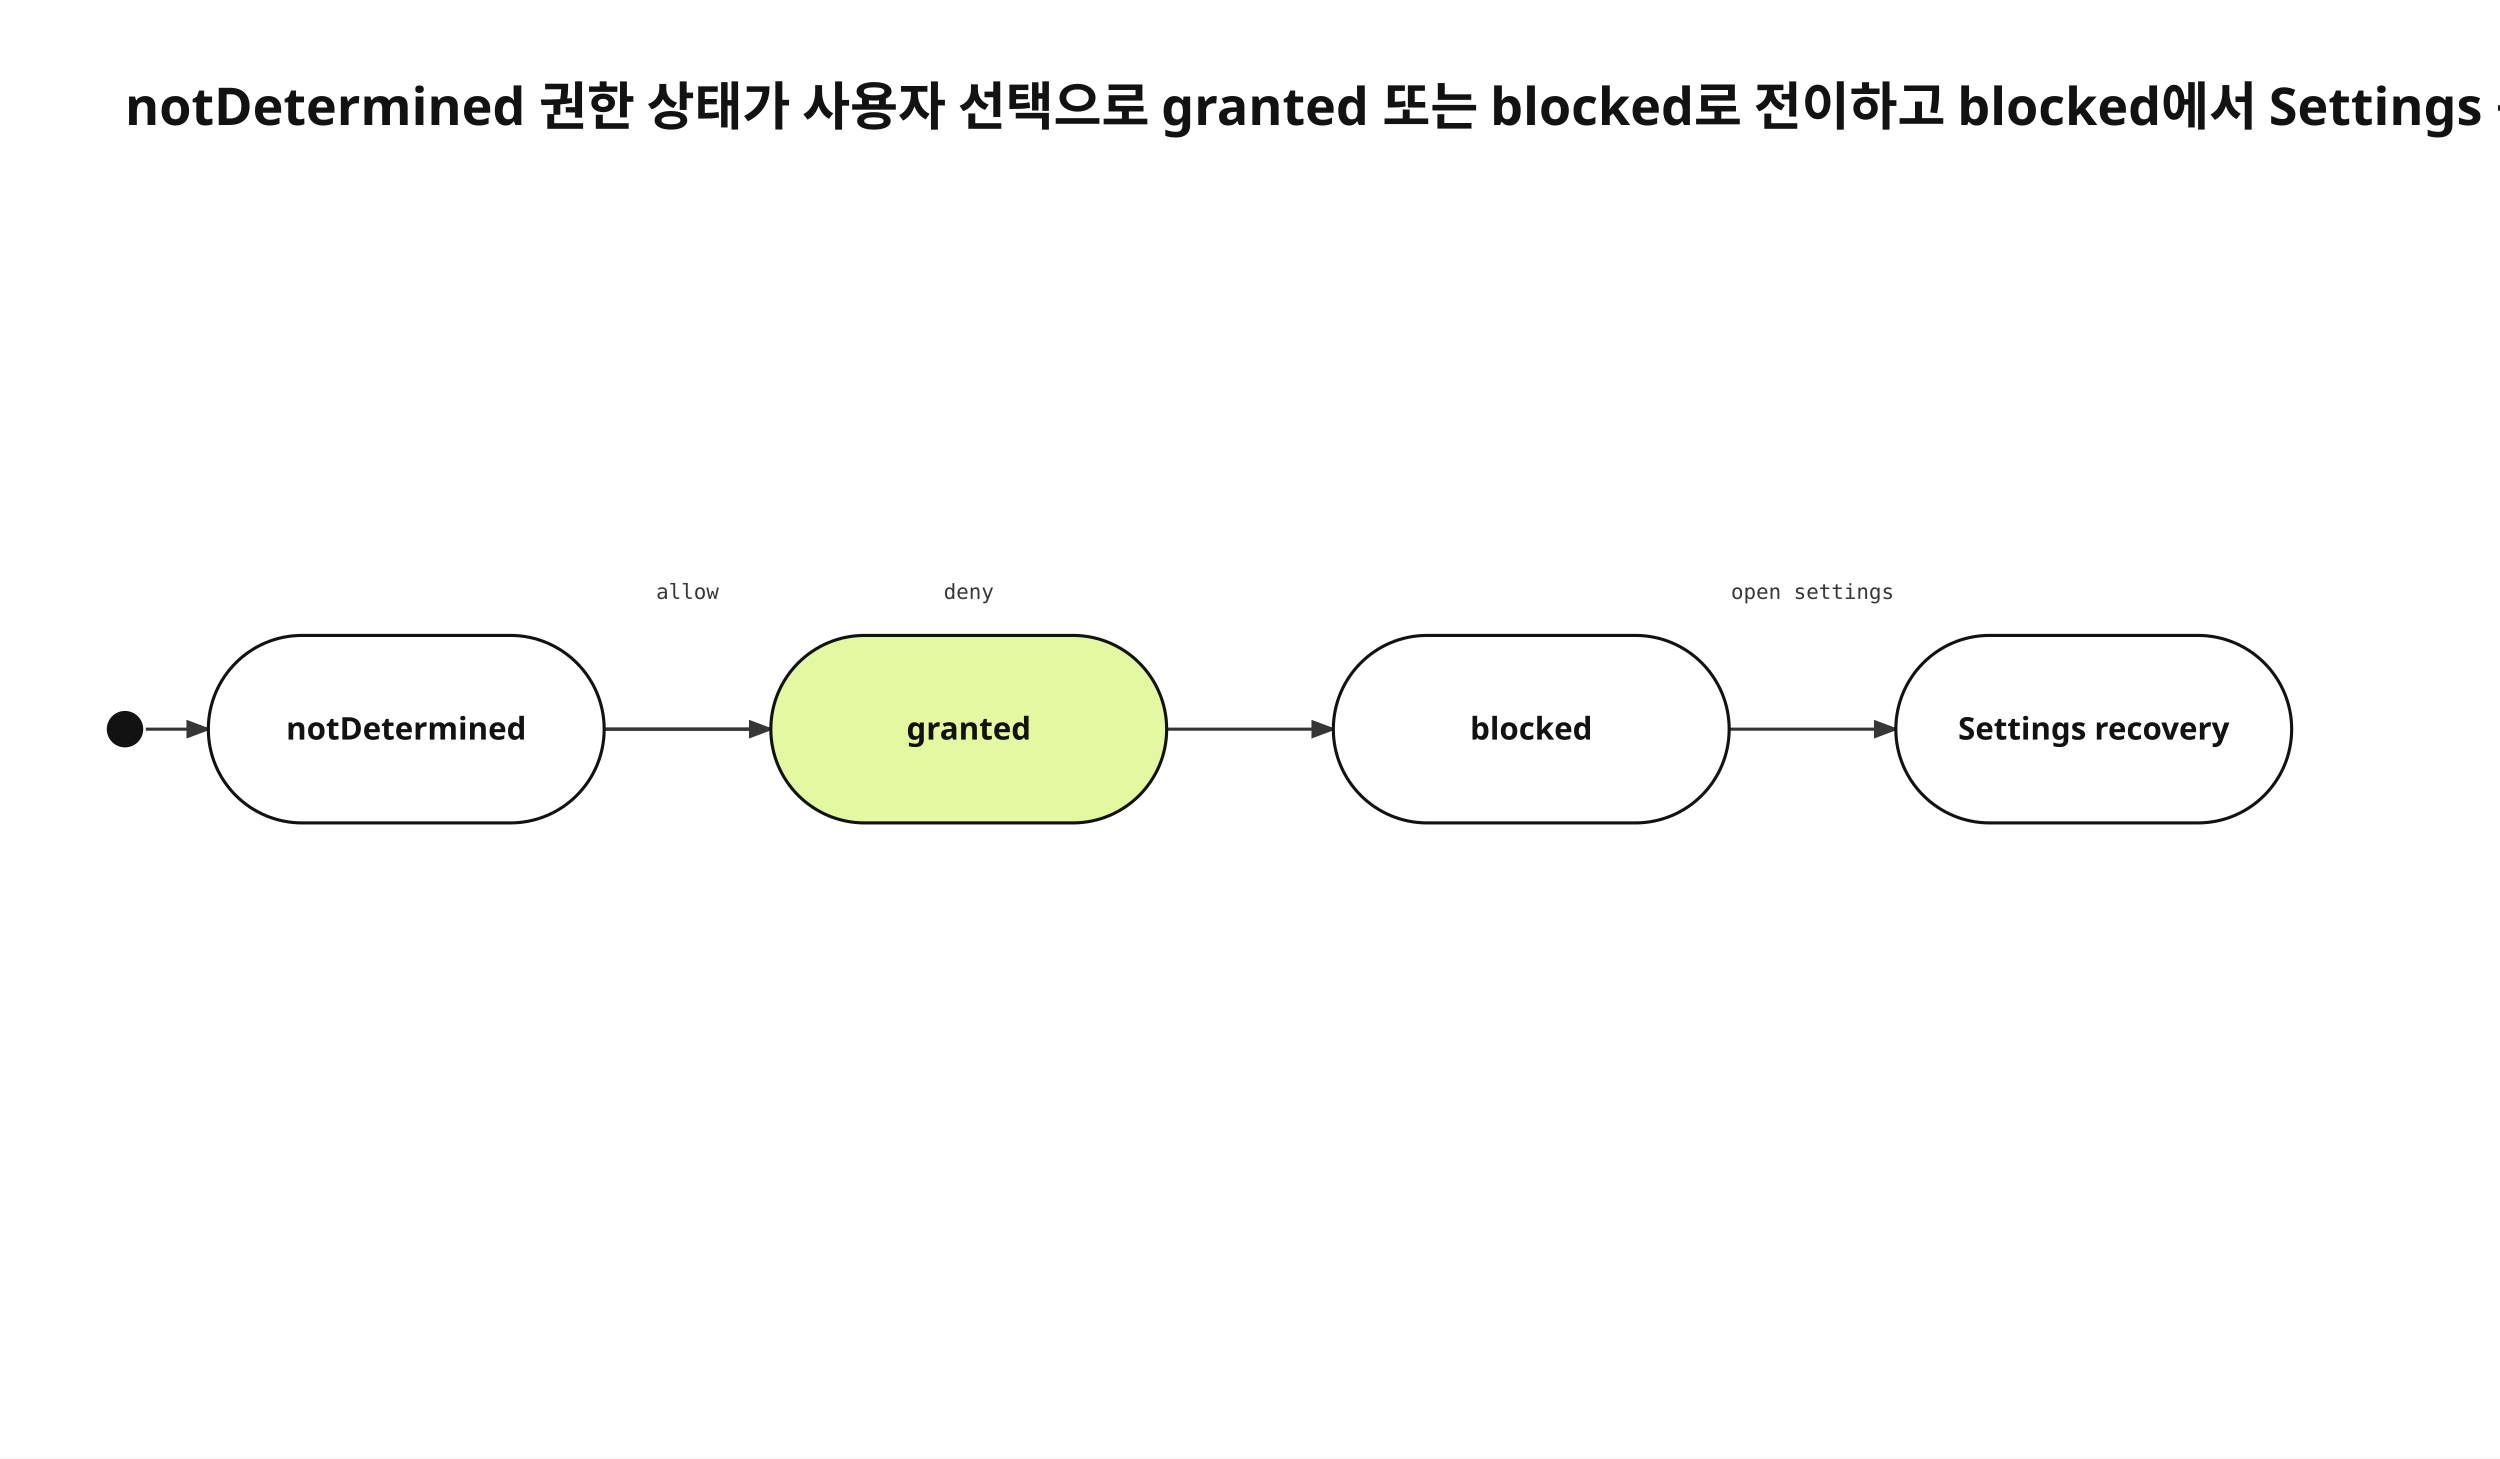
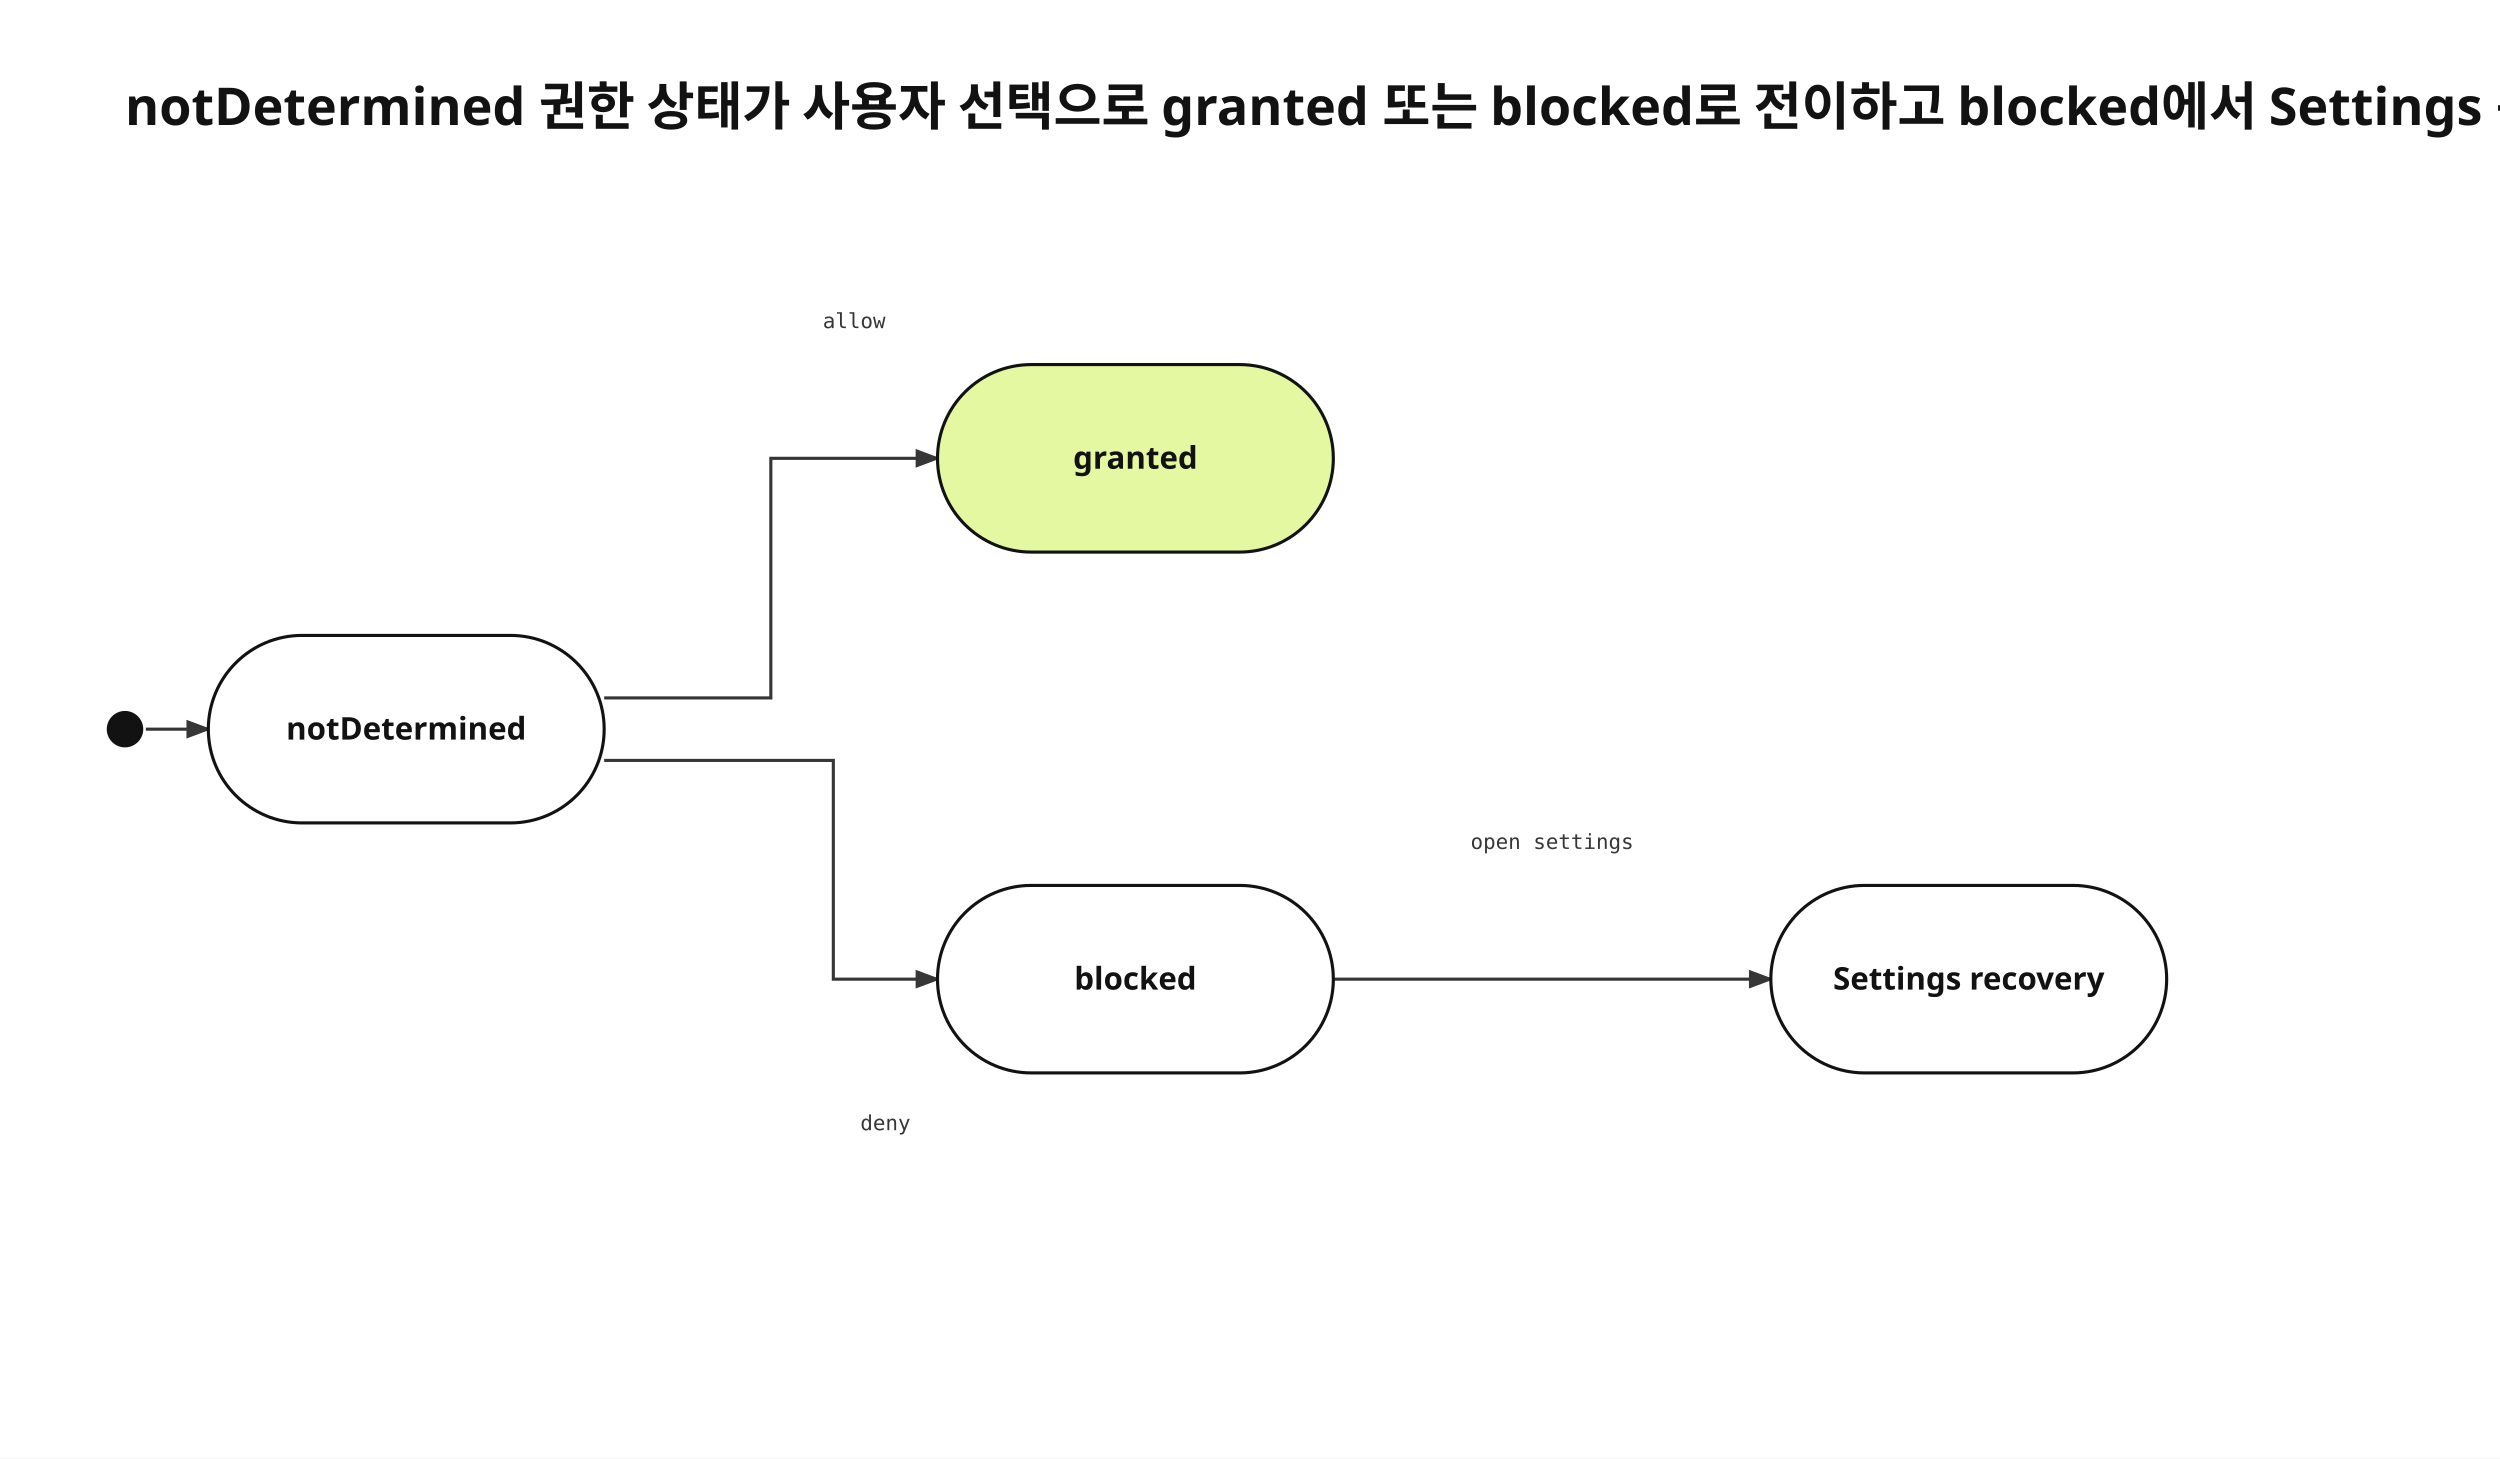
<svg xmlns="http://www.w3.org/2000/svg" viewBox="0 0 960 560" role="img" aria-labelledby="d001-title d001-desc" data-diagram-type="state-machine" data-primary-axis="states" data-renderer-id="justsend-state-machine-v1" data-renderer-version="1">
  <defs>
    <marker id="arrow" markerWidth="8" markerHeight="6" refX="7" refY="3" orient="auto">
      <polygon points="0 0,8 3,0 6" fill="#363636" />
    </marker>
  </defs>
  <style>.paper{fill:#fff}.zone{fill:#f8f8f8;stroke:#c7c7c7;stroke-width:1}.zone-label{font:700 12px ui-sans-serif,system-ui;fill:#363636}.node{fill:#fff;stroke:#121212;stroke-width:1.2}.focal{fill:#e4f7a1}.node-label{font:600 12px ui-sans-serif,system-ui;fill:#121212;text-anchor:middle}.node-sub{font:500 8px ui-monospace,monospace;fill:#727272;text-anchor:middle}.edge{fill:none;stroke:#363636;stroke-width:1.2}.edge-label{font:500 8px ui-monospace,monospace;fill:#363636;text-anchor:middle}.label-mask{fill:#fff}.boundary{stroke:#121212;stroke-width:1.2;stroke-dasharray:6 4}.stage-number{font:700 10px ui-monospace,monospace;fill:#121212;text-anchor:middle}.title{font:700 20px ui-sans-serif,system-ui;fill:#121212}</style>
  <rect width="960" height="560" class="paper" />
  <text x="48" y="48" class="title">notDetermined 권한 상태가 사용자 선택으로 granted 또는 blocked로 전이하고 blocked에서 Settings 복구 상태로 이어지는 lifecycle을 설명한다.</text>
  <circle cx="48" cy="280" r="7" fill="#121212" />
  <path d="M 56 280 H 80" class="edge" marker-end="url(#arrow)" />
-   <g data-edge-id="E001" data-from="not-determined" data-to="granted" data-edge-kind="transition" data-evidence-ids="JS-E102,JS-E103">
-     <path d="M 232 280 H 296" class="edge" marker-end="url(#arrow)" />
-     <rect x="224.5" y="220" width="79" height="14" rx="3" class="label-mask" />
-     <text x="264" y="230" class="edge-label">allow</text>
+   <g data-edge-id="E001" data-from="not-determined" data-to="granted" data-edge-kind="transition" data-evidence-ids="JS-E102,JS-E103" data-route-points="232,268;296,268;296,176;360,176">
+     <path d="M 232 268 H 296 V 176 H 360" class="edge" marker-end="url(#arrow)" />
+     <rect x="288.5" y="116" width="79" height="14" rx="3" class="label-mask" />
+     <text x="328" y="126" class="edge-label">allow</text>
  </g>
-   <g data-edge-id="E002" data-from="not-determined" data-to="blocked" data-edge-kind="transition" data-evidence-ids="JS-E103,JS-E104">
-     <path d="M 232 280 H 512" class="edge" marker-end="url(#arrow)" />
-     <rect x="338" y="220" width="68" height="14" rx="3" class="label-mask" />
-     <text x="372" y="230" class="edge-label">deny</text>
+   <g data-edge-id="E002" data-from="not-determined" data-to="blocked" data-edge-kind="transition" data-evidence-ids="JS-E103,JS-E104" data-route-points="232,292;320,292;320,376;360,376">
+     <path d="M 232 292 H 320 V 376 H 360" class="edge" marker-end="url(#arrow)" />
+     <rect x="306" y="424" width="68" height="14" rx="3" class="label-mask" />
+     <text x="340" y="434" class="edge-label">deny</text>
  </g>
-   <g data-edge-id="E003" data-from="blocked" data-to="settings" data-edge-kind="transition" data-evidence-ids="JS-E104,JS-E106">
-     <path d="M 664 280 H 728" class="edge" marker-end="url(#arrow)" />
-     <rect x="616" y="220" width="160" height="14" rx="3" class="label-mask" />
-     <text x="696" y="230" class="edge-label">open settings</text>
+   <g data-edge-id="E003" data-from="blocked" data-to="settings" data-edge-kind="transition" data-evidence-ids="JS-E104,JS-E106" data-route-points="512,376;680,376">
+     <path d="M 512 376 H 680" class="edge" marker-end="url(#arrow)" />
+     <rect x="516" y="316" width="160" height="14" rx="3" class="label-mask" />
+     <text x="596" y="326" class="edge-label">open settings</text>
  </g>
-   <g data-node-id="not-determined" data-node-role="state" data-shape="state" data-evidence-ids="JS-E103">
+   <g data-node-id="not-determined" data-node-role="state" data-shape="state" data-evidence-ids="JS-E103" data-bounds="80,244,152,72">
    <rect x="80" y="244" width="152" height="72" rx="36" class="node" />
    <text x="156" y="284" class="node-label">notDetermined</text>
  </g>
-   <g data-node-id="granted" data-node-role="state" data-shape="state" data-evidence-ids="JS-E103">
-     <rect x="296" y="244" width="152" height="72" rx="36" class="node focal" />
-     <text x="372" y="284" class="node-label">granted</text>
+   <g data-node-id="granted" data-node-role="state" data-shape="state" data-evidence-ids="JS-E103" data-bounds="360,140,152,72">
+     <rect x="360" y="140" width="152" height="72" rx="36" class="node focal" />
+     <text x="436" y="180" class="node-label">granted</text>
  </g>
-   <g data-node-id="blocked" data-node-role="state" data-shape="state" data-evidence-ids="JS-E103,JS-E104">
-     <rect x="512" y="244" width="152" height="72" rx="36" class="node" />
-     <text x="588" y="284" class="node-label">blocked</text>
+   <g data-node-id="blocked" data-node-role="state" data-shape="state" data-evidence-ids="JS-E103,JS-E104" data-bounds="360,340,152,72">
+     <rect x="360" y="340" width="152" height="72" rx="36" class="node" />
+     <text x="436" y="380" class="node-label">blocked</text>
  </g>
-   <g data-node-id="settings" data-node-role="state" data-shape="state" data-evidence-ids="JS-E104,JS-E106">
-     <rect x="728" y="244" width="152" height="72" rx="36" class="node" />
-     <text x="804" y="284" class="node-label">Settings recovery</text>
+   <g data-node-id="settings" data-node-role="state" data-shape="state" data-evidence-ids="JS-E104,JS-E106" data-bounds="680,340,152,72">
+     <rect x="680" y="340" width="152" height="72" rx="36" class="node" />
+     <text x="756" y="380" class="node-label">Settings recovery</text>
  </g>
</svg>
